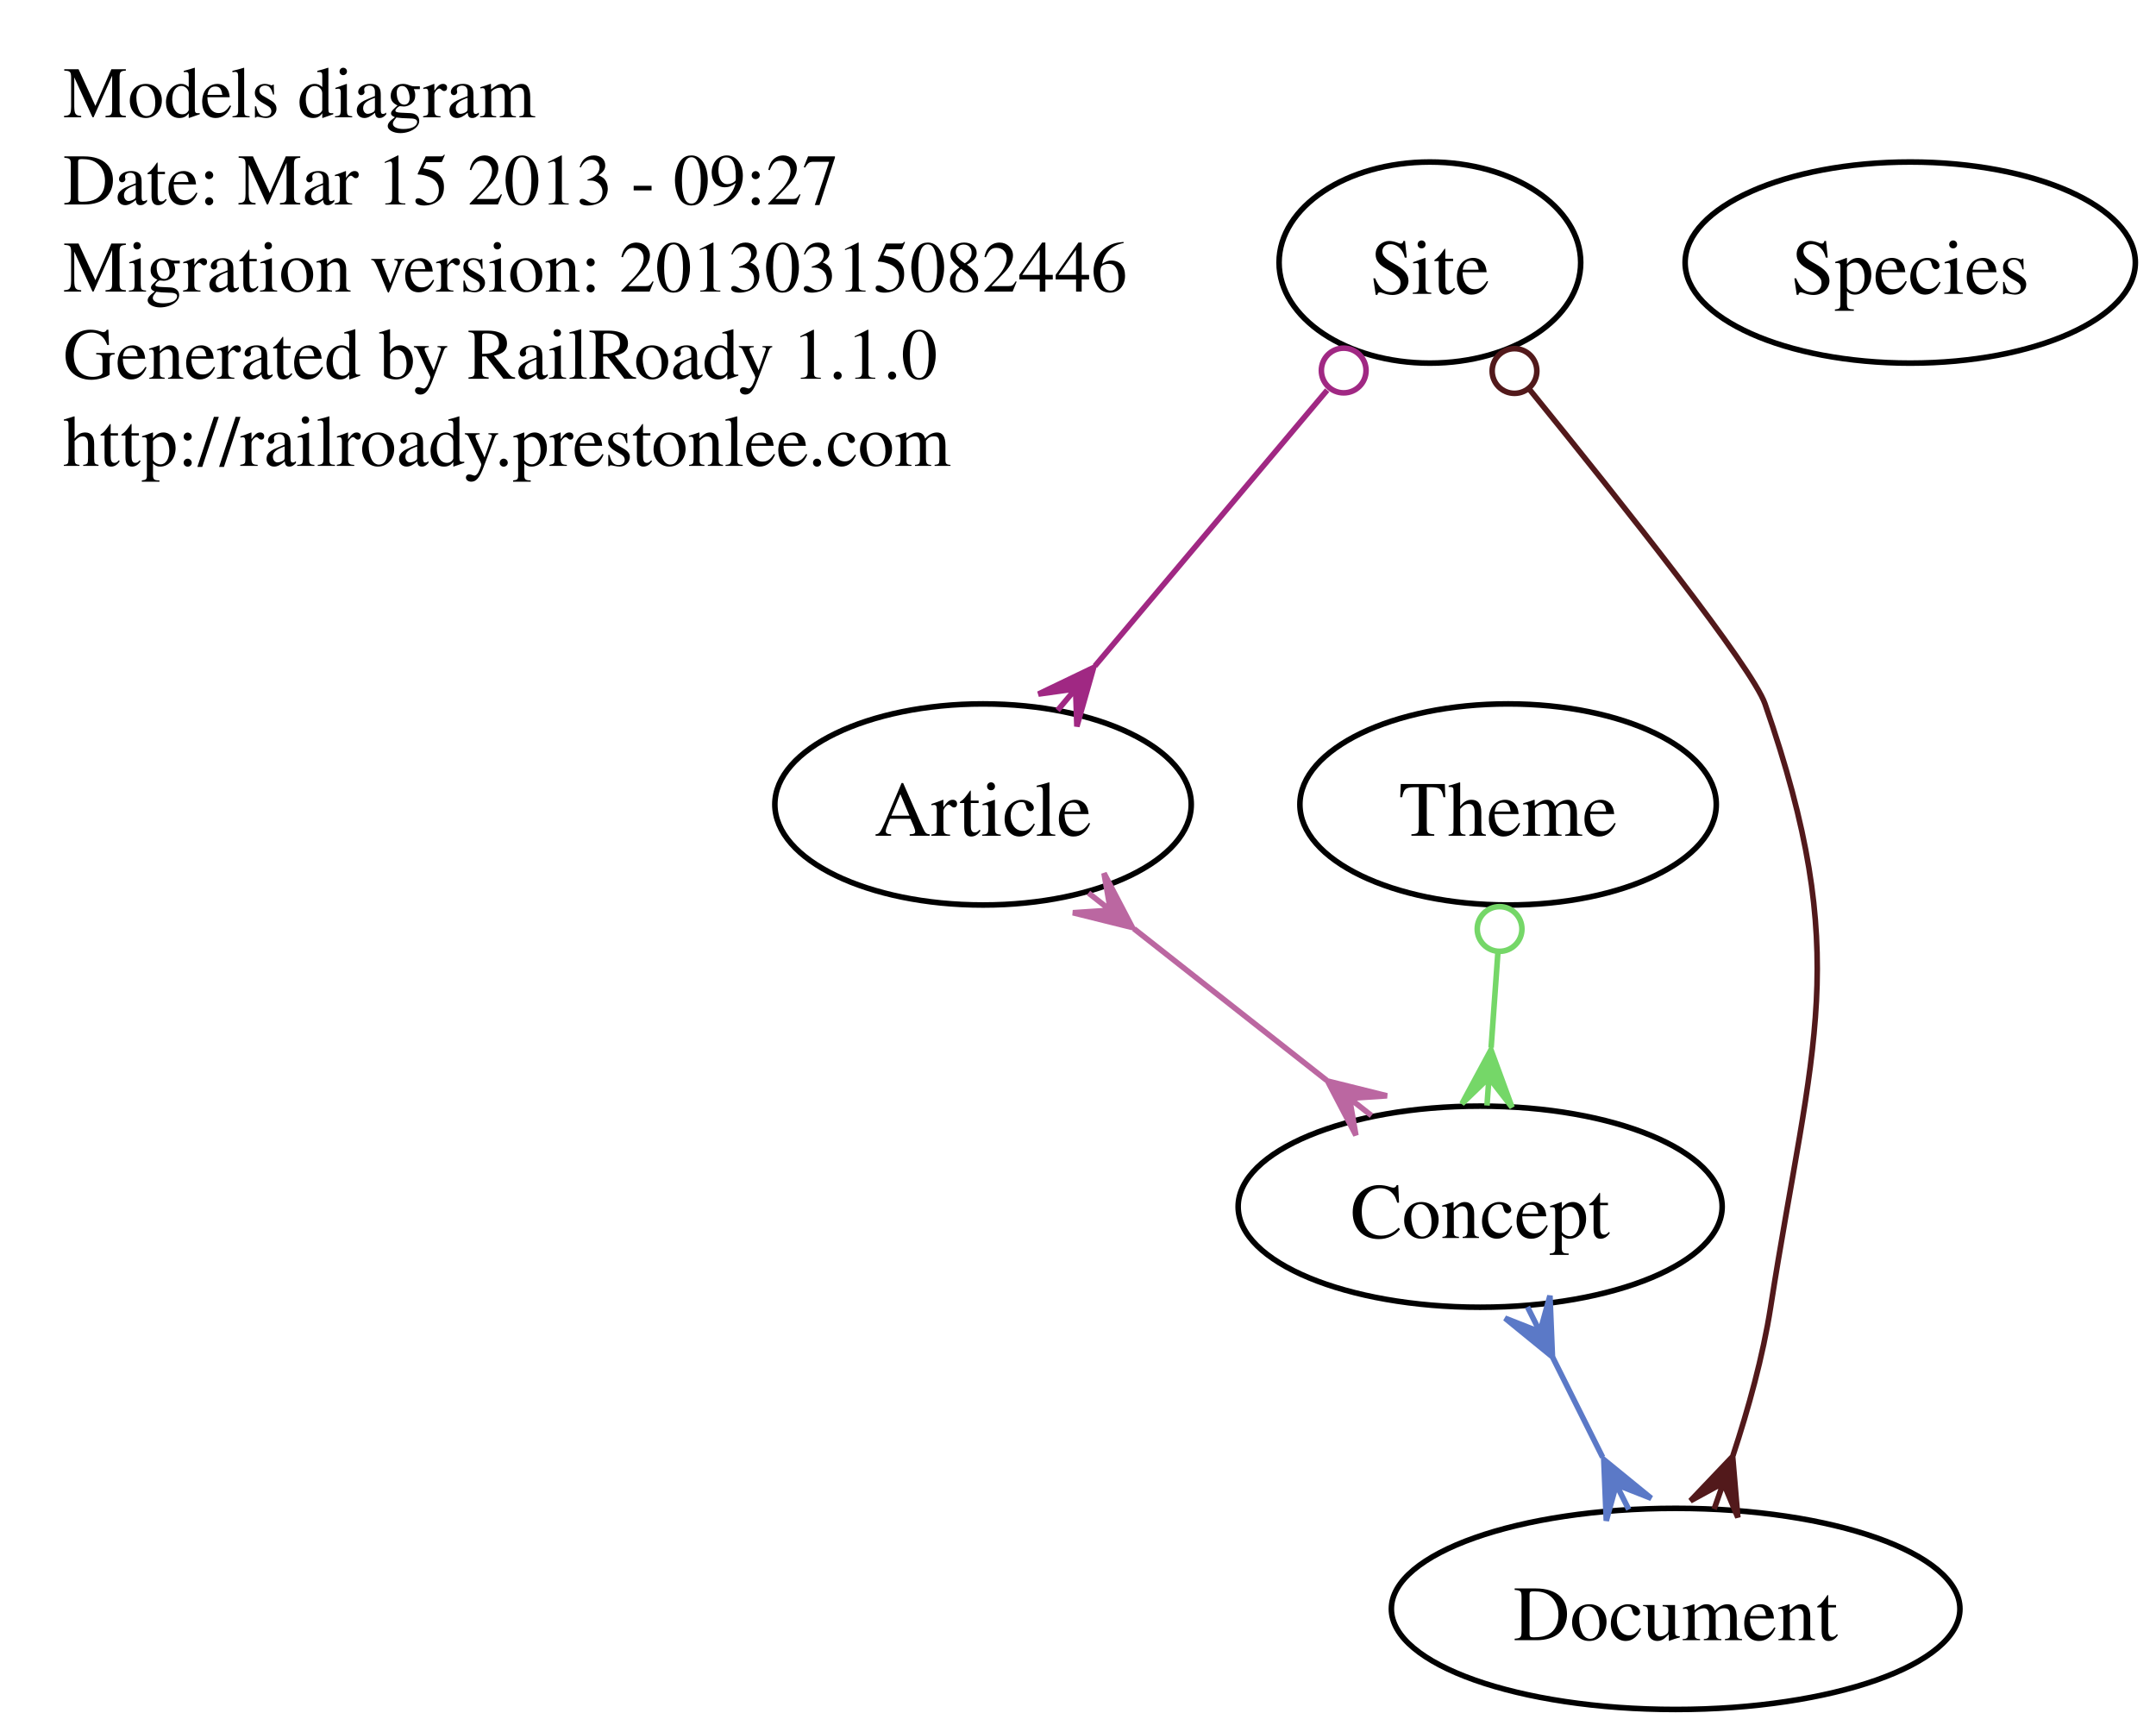
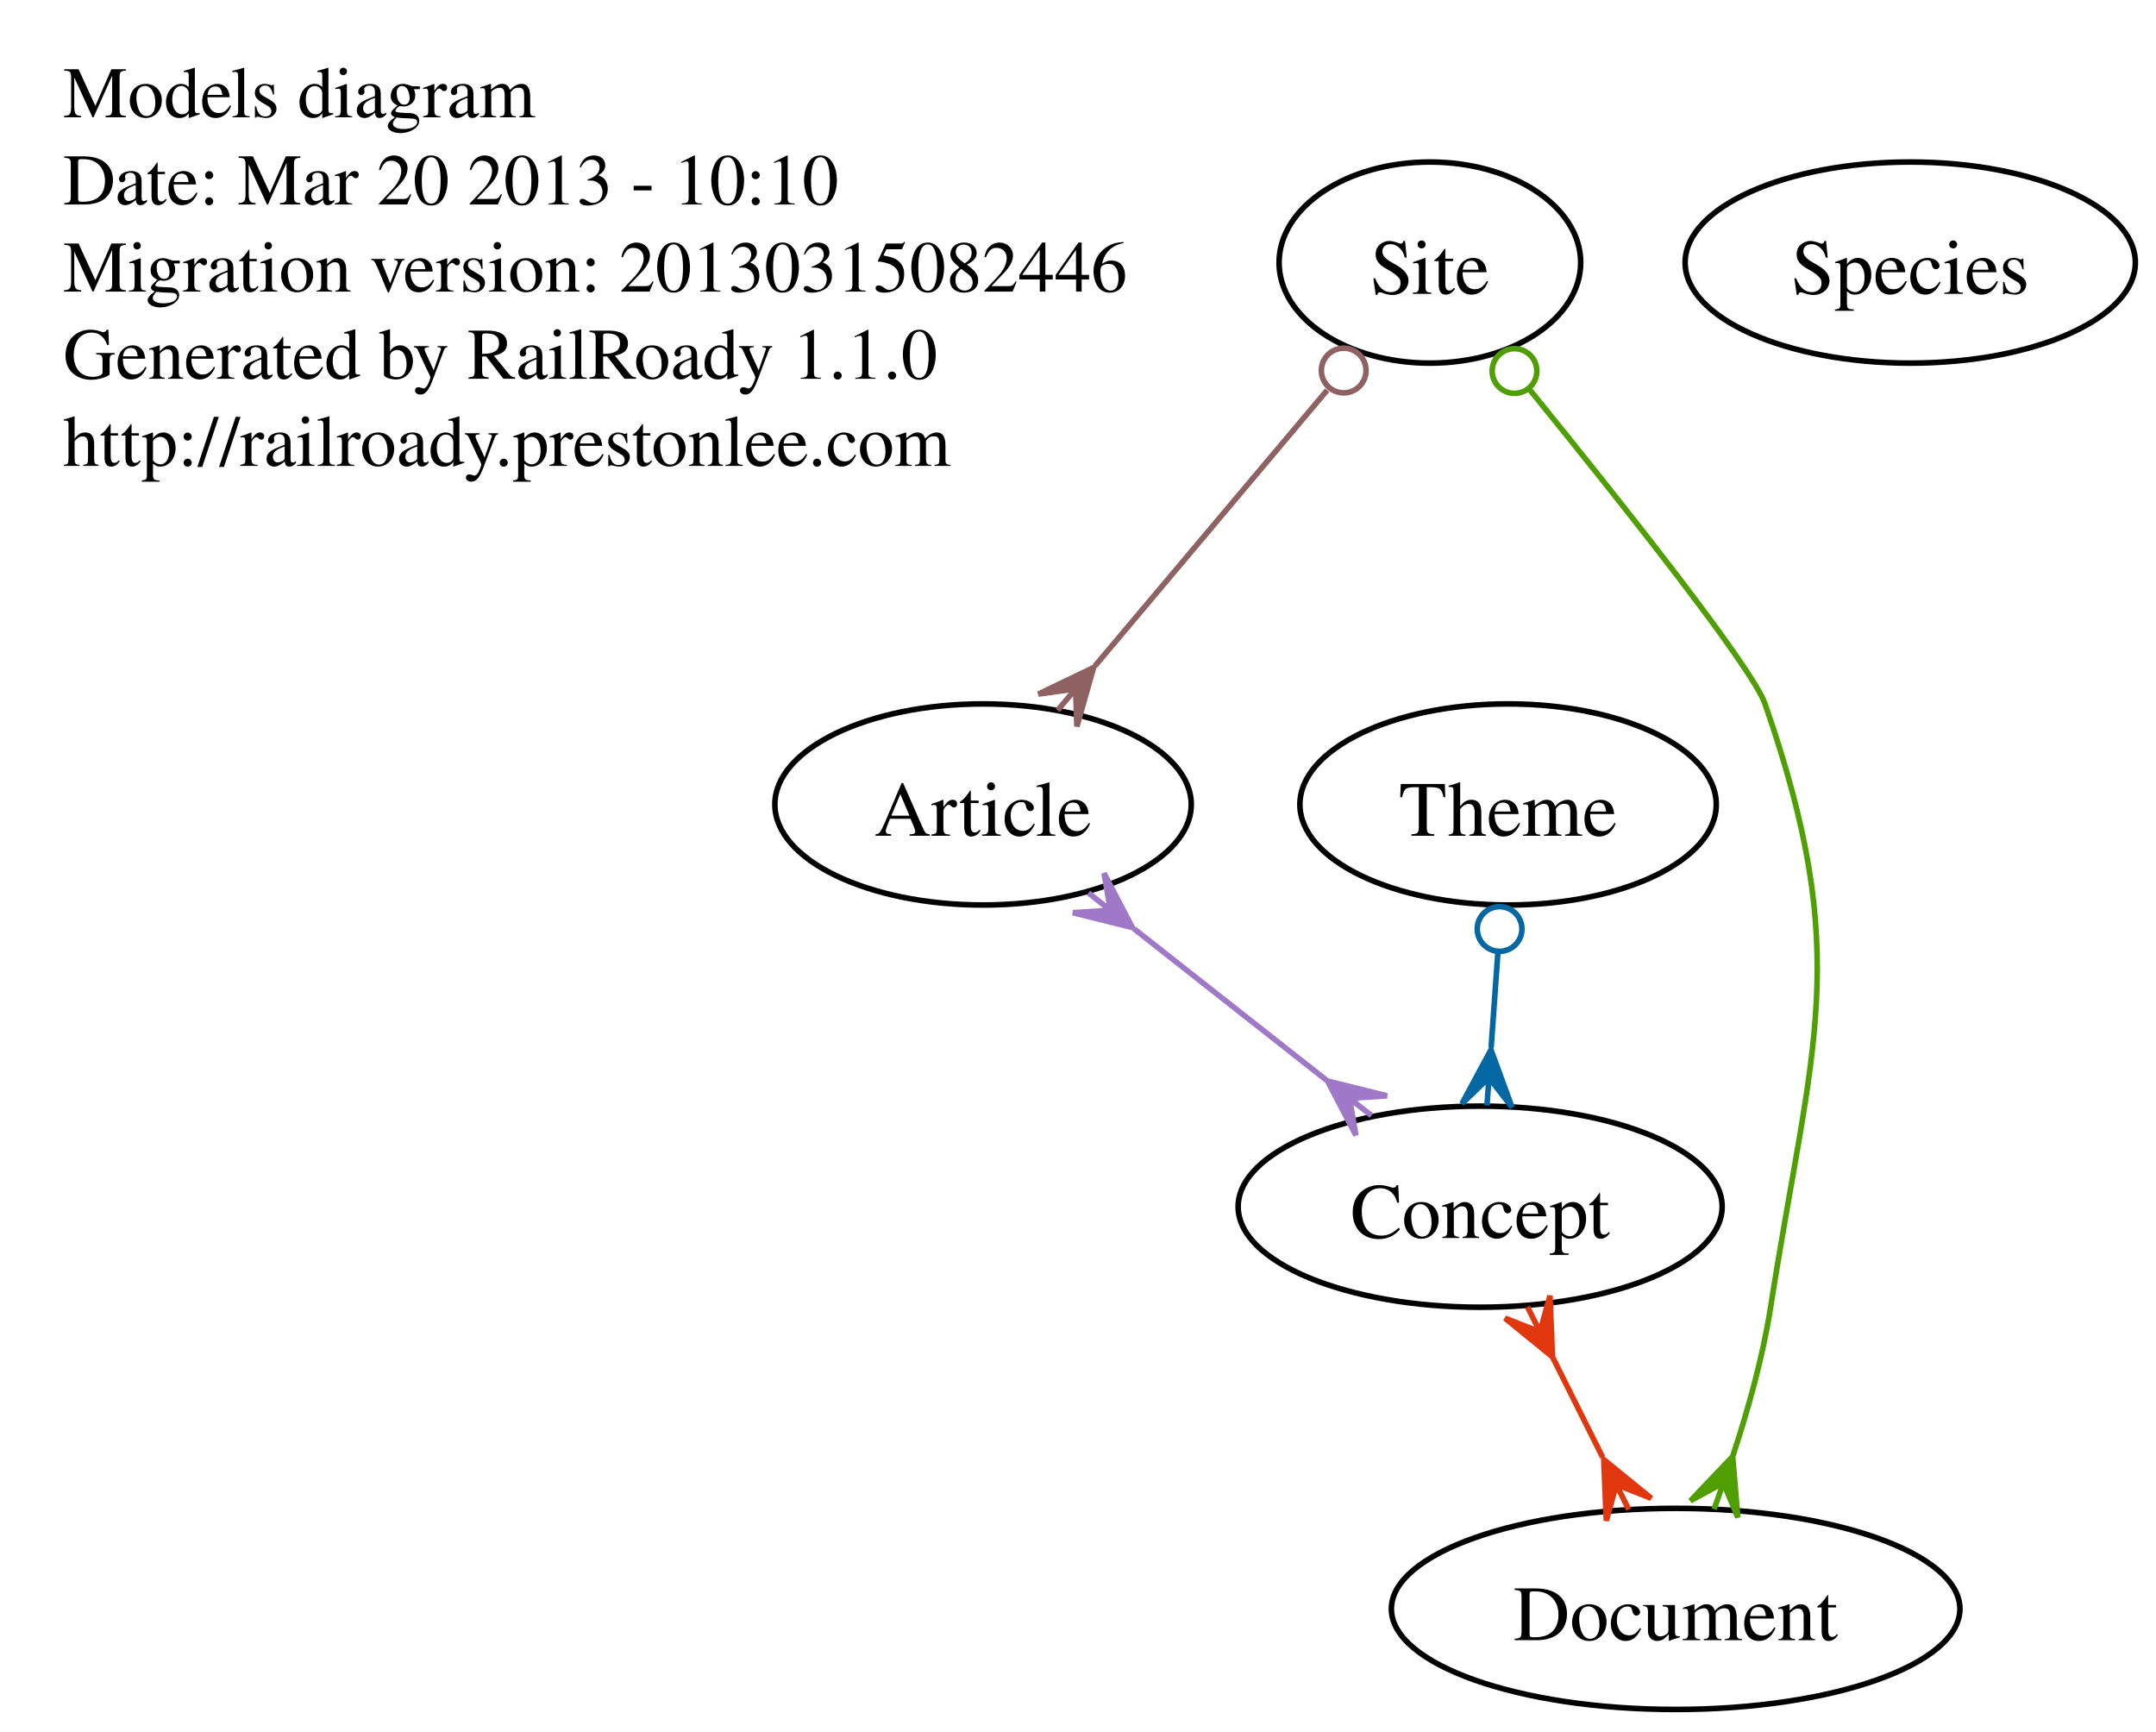
<svg xmlns="http://www.w3.org/2000/svg" width="386pt" height="310pt" viewBox="0.00 0.00 386.00 310.00">
  <g id="graph0" class="graph" transform="scale(1 1) rotate(0) translate(4 306)">
    <polygon fill="white" stroke="white" points="-4,5 -4,-306 383,-306 383,5 -4,5" />
    <g id="node1" class="node">
      <text text-anchor="start" x="7.312" y="-285" font-family="Times,serif" font-size="13.00">Models diagram</text>
-       <text text-anchor="start" x="7.312" y="-269.4" font-family="Times,serif" font-size="13.00">Date: Mar 15 2013 - 09:27</text>
+       <text text-anchor="start" x="7.312" y="-269.4" font-family="Times,serif" font-size="13.00">Date: Mar 20 2013 - 10:10</text>
      <text text-anchor="start" x="7.312" y="-253.8" font-family="Times,serif" font-size="13.00">Migration version: 20130315082446</text>
      <text text-anchor="start" x="7.312" y="-238.2" font-family="Times,serif" font-size="13.00">Generated by RailRoady 1.1.0</text>
      <text text-anchor="start" x="7.312" y="-222.6" font-family="Times,serif" font-size="13.00">http://railroady.prestonlee.com</text>
    </g>
    <g id="node2" class="node">
      <ellipse fill="none" stroke="black" cx="172" cy="-162" rx="37.274" ry="18" />
      <text text-anchor="middle" x="172" y="-156.4" font-family="Times,serif" font-size="14.00">Article</text>
    </g>
    <g id="node3" class="node">
      <ellipse fill="none" stroke="black" cx="261" cy="-90" rx="43.328" ry="18" />
      <text text-anchor="middle" x="261" y="-84.4" font-family="Times,serif" font-size="14.00">Concept</text>
    </g>
    <g id="edge1" class="edge">
-       <path fill="none" stroke="#bb67a1" d="M199.014,-139.753C209.942,-131.158 222.542,-121.248 233.517,-112.616" />
-       <polygon fill="#bb67a1" stroke="#bb67a1" points="198.735,-139.973 188.093,-142.618 194.805,-143.064 190.875,-146.155 190.875,-146.155 190.875,-146.155 194.805,-143.064 193.657,-149.692 198.735,-139.973 198.735,-139.973" />
-       <polygon fill="#bb67a1" stroke="#bb67a1" points="233.677,-112.49 244.319,-109.845 237.607,-109.399 241.537,-106.308 241.537,-106.308 241.537,-106.308 237.607,-109.399 238.755,-102.771 233.677,-112.49 233.677,-112.49" />
+       <path fill="none" stroke="#9f78c7" d="M199.014,-139.753C209.942,-131.158 222.542,-121.248 233.517,-112.616" />
+       <polygon fill="#9f78c7" stroke="#9f78c7" points="198.735,-139.973 188.093,-142.618 194.805,-143.064 190.875,-146.155 190.875,-146.155 190.875,-146.155 194.805,-143.064 193.657,-149.692 198.735,-139.973 198.735,-139.973" />
+       <polygon fill="#9f78c7" stroke="#9f78c7" points="233.677,-112.49 244.319,-109.845 237.607,-109.399 241.537,-106.308 241.537,-106.308 241.537,-106.308 237.607,-109.399 238.755,-102.771 233.677,-112.49 233.677,-112.49" />
    </g>
    <g id="node4" class="node">
      <ellipse fill="none" stroke="black" cx="296" cy="-18" rx="50.896" ry="18" />
      <text text-anchor="middle" x="296" y="-12.4" font-family="Times,serif" font-size="14.00">Document</text>
    </g>
    <g id="edge2" class="edge">
-       <path fill="none" stroke="#5b79c7" d="M273.999,-63.002C276.914,-57.173 280.007,-50.987 282.924,-45.152" />
-       <polygon fill="#5b79c7" stroke="#5b79c7" points="273.945,-63.111 265.448,-70.043 271.709,-67.583 269.473,-72.055 269.473,-72.055 269.473,-72.055 271.709,-67.583 273.497,-74.067 273.945,-63.111 273.945,-63.111" />
-       <polygon fill="#5b79c7" stroke="#5b79c7" points="283.133,-44.733 291.63,-37.801 285.369,-40.261 287.605,-35.789 287.605,-35.789 287.605,-35.789 285.369,-40.261 283.581,-33.776 283.133,-44.733 283.133,-44.733" />
+       <path fill="none" stroke="#e0370f" d="M273.999,-63.002C276.914,-57.173 280.007,-50.987 282.924,-45.152" />
+       <polygon fill="#e0370f" stroke="#e0370f" points="273.945,-63.111 265.448,-70.043 271.709,-67.583 269.473,-72.055 269.473,-72.055 269.473,-72.055 271.709,-67.583 273.497,-74.067 273.945,-63.111 273.945,-63.111" />
+       <polygon fill="#e0370f" stroke="#e0370f" points="283.133,-44.733 291.63,-37.801 285.369,-40.261 287.605,-35.789 287.605,-35.789 287.605,-35.789 285.369,-40.261 283.581,-33.776 283.133,-44.733 283.133,-44.733" />
    </g>
    <g id="node5" class="node">
      <ellipse fill="none" stroke="black" cx="252" cy="-259" rx="27" ry="18" />
      <text text-anchor="middle" x="252" y="-253.4" font-family="Times,serif" font-size="14.00">Site</text>
    </g>
    <g id="edge3" class="edge">
-       <path fill="none" stroke="#a02883" d="M233.606,-236.157C221.178,-221.398 204.774,-201.919 192.018,-186.771" />
-       <ellipse fill="none" stroke="#a02883" cx="236.57" cy="-239.677" rx="4" ry="4" />
-       <polygon fill="#a02883" stroke="#a02883" points="191.796,-186.508 188.797,-175.96 188.576,-182.684 185.355,-178.859 185.355,-178.859 185.355,-178.859 188.576,-182.684 181.913,-181.758 191.796,-186.508 191.796,-186.508" />
+       <path fill="none" stroke="#8e6162" d="M233.606,-236.157C221.178,-221.398 204.774,-201.919 192.018,-186.771" />
+       <ellipse fill="none" stroke="#8e6162" cx="236.57" cy="-239.677" rx="4" ry="4" />
+       <polygon fill="#8e6162" stroke="#8e6162" points="191.796,-186.508 188.797,-175.96 188.576,-182.684 185.355,-178.859 185.355,-178.859 185.355,-178.859 188.576,-182.684 181.913,-181.758 191.796,-186.508 191.796,-186.508" />
    </g>
    <g id="edge4" class="edge">
-       <path fill="none" stroke="#52191b" d="M269.842,-236.283C286.702,-215.533 309.746,-186.479 312,-180 327.772,-134.663 320.42,-119.425 313,-72 311.62,-63.176 309.02,-53.816 306.262,-45.456" />
-       <ellipse fill="none" stroke="#52191b" cx="267.148" cy="-239.589" rx="4" ry="4" />
-       <polygon fill="#52191b" stroke="#52191b" points="306.205,-45.294 307.135,-34.367 304.547,-40.577 302.89,-35.859 302.89,-35.859 302.89,-35.859 304.547,-40.577 298.644,-37.351 306.205,-45.294 306.205,-45.294" />
+       <path fill="none" stroke="#4f9e02" d="M269.842,-236.283C286.702,-215.533 309.746,-186.479 312,-180 327.772,-134.663 320.42,-119.425 313,-72 311.62,-63.176 309.02,-53.816 306.262,-45.456" />
+       <ellipse fill="none" stroke="#4f9e02" cx="267.148" cy="-239.589" rx="4" ry="4" />
+       <polygon fill="#4f9e02" stroke="#4f9e02" points="306.205,-45.294 307.135,-34.367 304.547,-40.577 302.89,-35.859 302.89,-35.859 302.89,-35.859 304.547,-40.577 298.644,-37.351 306.205,-45.294 306.205,-45.294" />
    </g>
    <g id="node6" class="node">
      <ellipse fill="none" stroke="black" cx="338" cy="-259" rx="40.303" ry="18" />
      <text text-anchor="middle" x="338" y="-253.4" font-family="Times,serif" font-size="14.00">Species</text>
    </g>
    <g id="node7" class="node">
      <ellipse fill="none" stroke="black" cx="266" cy="-162" rx="37.274" ry="18" />
      <text text-anchor="middle" x="266" y="-156.4" font-family="Times,serif" font-size="14.00">Theme</text>
    </g>
    <g id="edge5" class="edge">
-       <path fill="none" stroke="#75d768" d="M264.189,-135.64C263.79,-130.063 263.367,-124.132 262.963,-118.476" />
-       <ellipse fill="none" stroke="#75d768" cx="264.479" cy="-139.707" rx="4" ry="4" />
-       <polygon fill="#75d768" stroke="#75d768" points="262.934,-118.079 266.71,-107.784 262.578,-113.092 262.222,-108.104 262.222,-108.104 262.222,-108.104 262.578,-113.092 257.733,-108.425 262.934,-118.079 262.934,-118.079" />
+       <path fill="none" stroke="#0367a2" d="M264.189,-135.64C263.79,-130.063 263.367,-124.132 262.963,-118.476" />
+       <ellipse fill="none" stroke="#0367a2" cx="264.479" cy="-139.707" rx="4" ry="4" />
+       <polygon fill="#0367a2" stroke="#0367a2" points="262.934,-118.079 266.71,-107.784 262.578,-113.092 262.222,-108.104 262.222,-108.104 262.222,-108.104 262.578,-113.092 257.733,-108.425 262.934,-118.079 262.934,-118.079" />
    </g>
  </g>
</svg>
